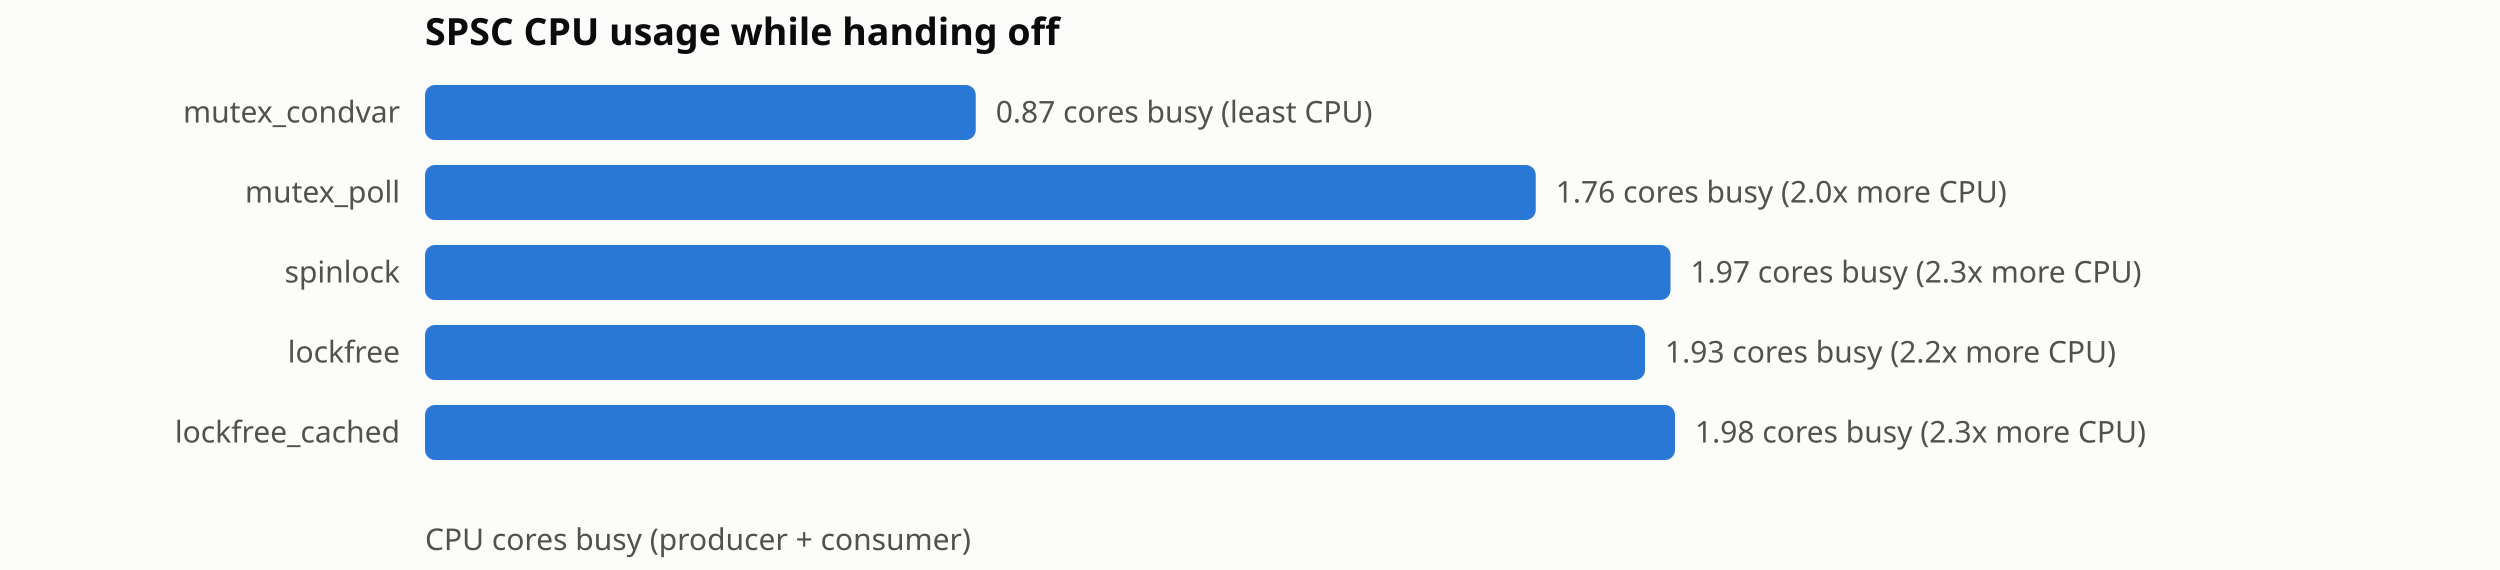
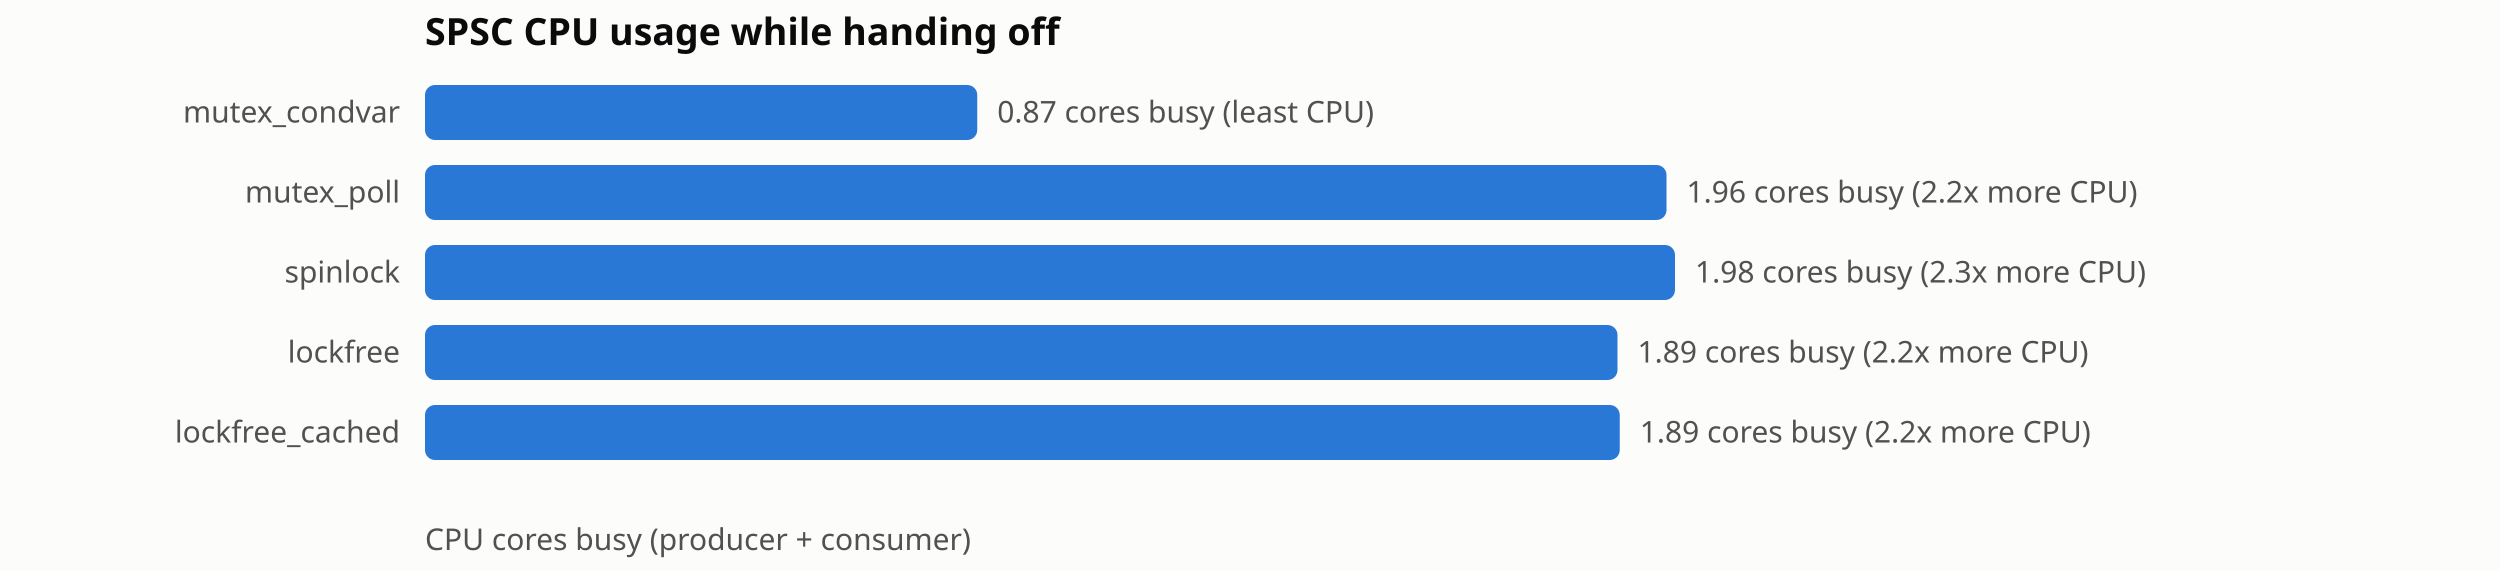
<svg xmlns="http://www.w3.org/2000/svg" viewBox="0 0 1000 228" role="img" aria-label="SPSC CPU usage while handing off">
  <style>
  .bg{fill:#fcfcfb} .ax{fill:#52514e;font:12px system-ui,sans-serif} .title{fill:#0b0b0b;font:600 15px system-ui,sans-serif}
  .grid{stroke:#e4e3df} .zone-a{fill:#f3f2ef} .zone-b{fill:#fcfcfb} .marker{stroke:#8a8984}
  .zlabel{fill:#8a8984;font:600 12px system-ui,sans-serif} .hit{fill:transparent}
  .s1{stroke:#2a78d6} .s2{stroke:#eb6834} .s3{stroke:#1baf7a} .s4{stroke:#6250d6} .s5{stroke:#e87ba4}
  .f1{fill:#2a78d6} .f2{fill:#eb6834} .f3{fill:#1baf7a} .f4{fill:#6250d6} .f5{fill:#e87ba4}
</style>
  <rect class="bg" width="1000" height="228" />
  <text class="title" x="170" y="18">SPSC CPU usage while handing off</text>
  <g transform="translate(0,24)">
    <text class="ax" x="160" y="25.0" text-anchor="end">mutex_condvar</text>
-     <rect class="f1" x="170" y="10" width="220.3" height="22" rx="4" />
-     <text class="ax" x="398.3" y="25.0">0.87 cores busy  (least CPU)</text>
+     <rect class="f1" x="170" y="10" width="220.9" height="22" rx="4" />
+     <text class="ax" x="398.9" y="25.0">0.87 cores busy  (least CPU)</text>
    <text class="ax" x="160" y="57.0" text-anchor="end">mutex_poll</text>
-     <rect class="f1" x="170" y="42" width="444.3" height="22" rx="4" />
-     <text class="ax" x="622.3" y="57.0">1.76 cores busy  (2.0x more CPU)</text>
+     <rect class="f1" x="170" y="42" width="496.6" height="22" rx="4" />
+     <text class="ax" x="674.6" y="57.0">1.96 cores busy  (2.2x more CPU)</text>
    <text class="ax" x="160" y="89.0" text-anchor="end">spinlock</text>
-     <rect class="f1" x="170" y="74" width="498.2" height="22" rx="4" />
-     <text class="ax" x="676.2" y="89.0">1.97 cores busy  (2.3x more CPU)</text>
+     <rect class="f1" x="170" y="74" width="500.0" height="22" rx="4" />
+     <text class="ax" x="678.0" y="89.0">1.98 cores busy  (2.3x more CPU)</text>
    <text class="ax" x="160" y="121.0" text-anchor="end">lockfree</text>
-     <rect class="f1" x="170" y="106" width="488.0" height="22" rx="4" />
-     <text class="ax" x="666.0" y="121.0">1.93 cores busy  (2.2x more CPU)</text>
+     <rect class="f1" x="170" y="106" width="477.0" height="22" rx="4" />
+     <text class="ax" x="655.0" y="121.0">1.89 cores busy  (2.2x more CPU)</text>
    <text class="ax" x="160" y="153.0" text-anchor="end">lockfree_cached</text>
-     <rect class="f1" x="170" y="138" width="500.0" height="22" rx="4" />
-     <text class="ax" x="678.0" y="153.0">1.98 cores busy  (2.3x more CPU)</text>
+     <rect class="f1" x="170" y="138" width="477.9" height="22" rx="4" />
+     <text class="ax" x="655.9" y="153.0">1.89 cores busy  (2.2x more CPU)</text>
    <text class="ax" x="170" y="196">CPU cores busy (producer + consumer)</text>
  </g>
</svg>
